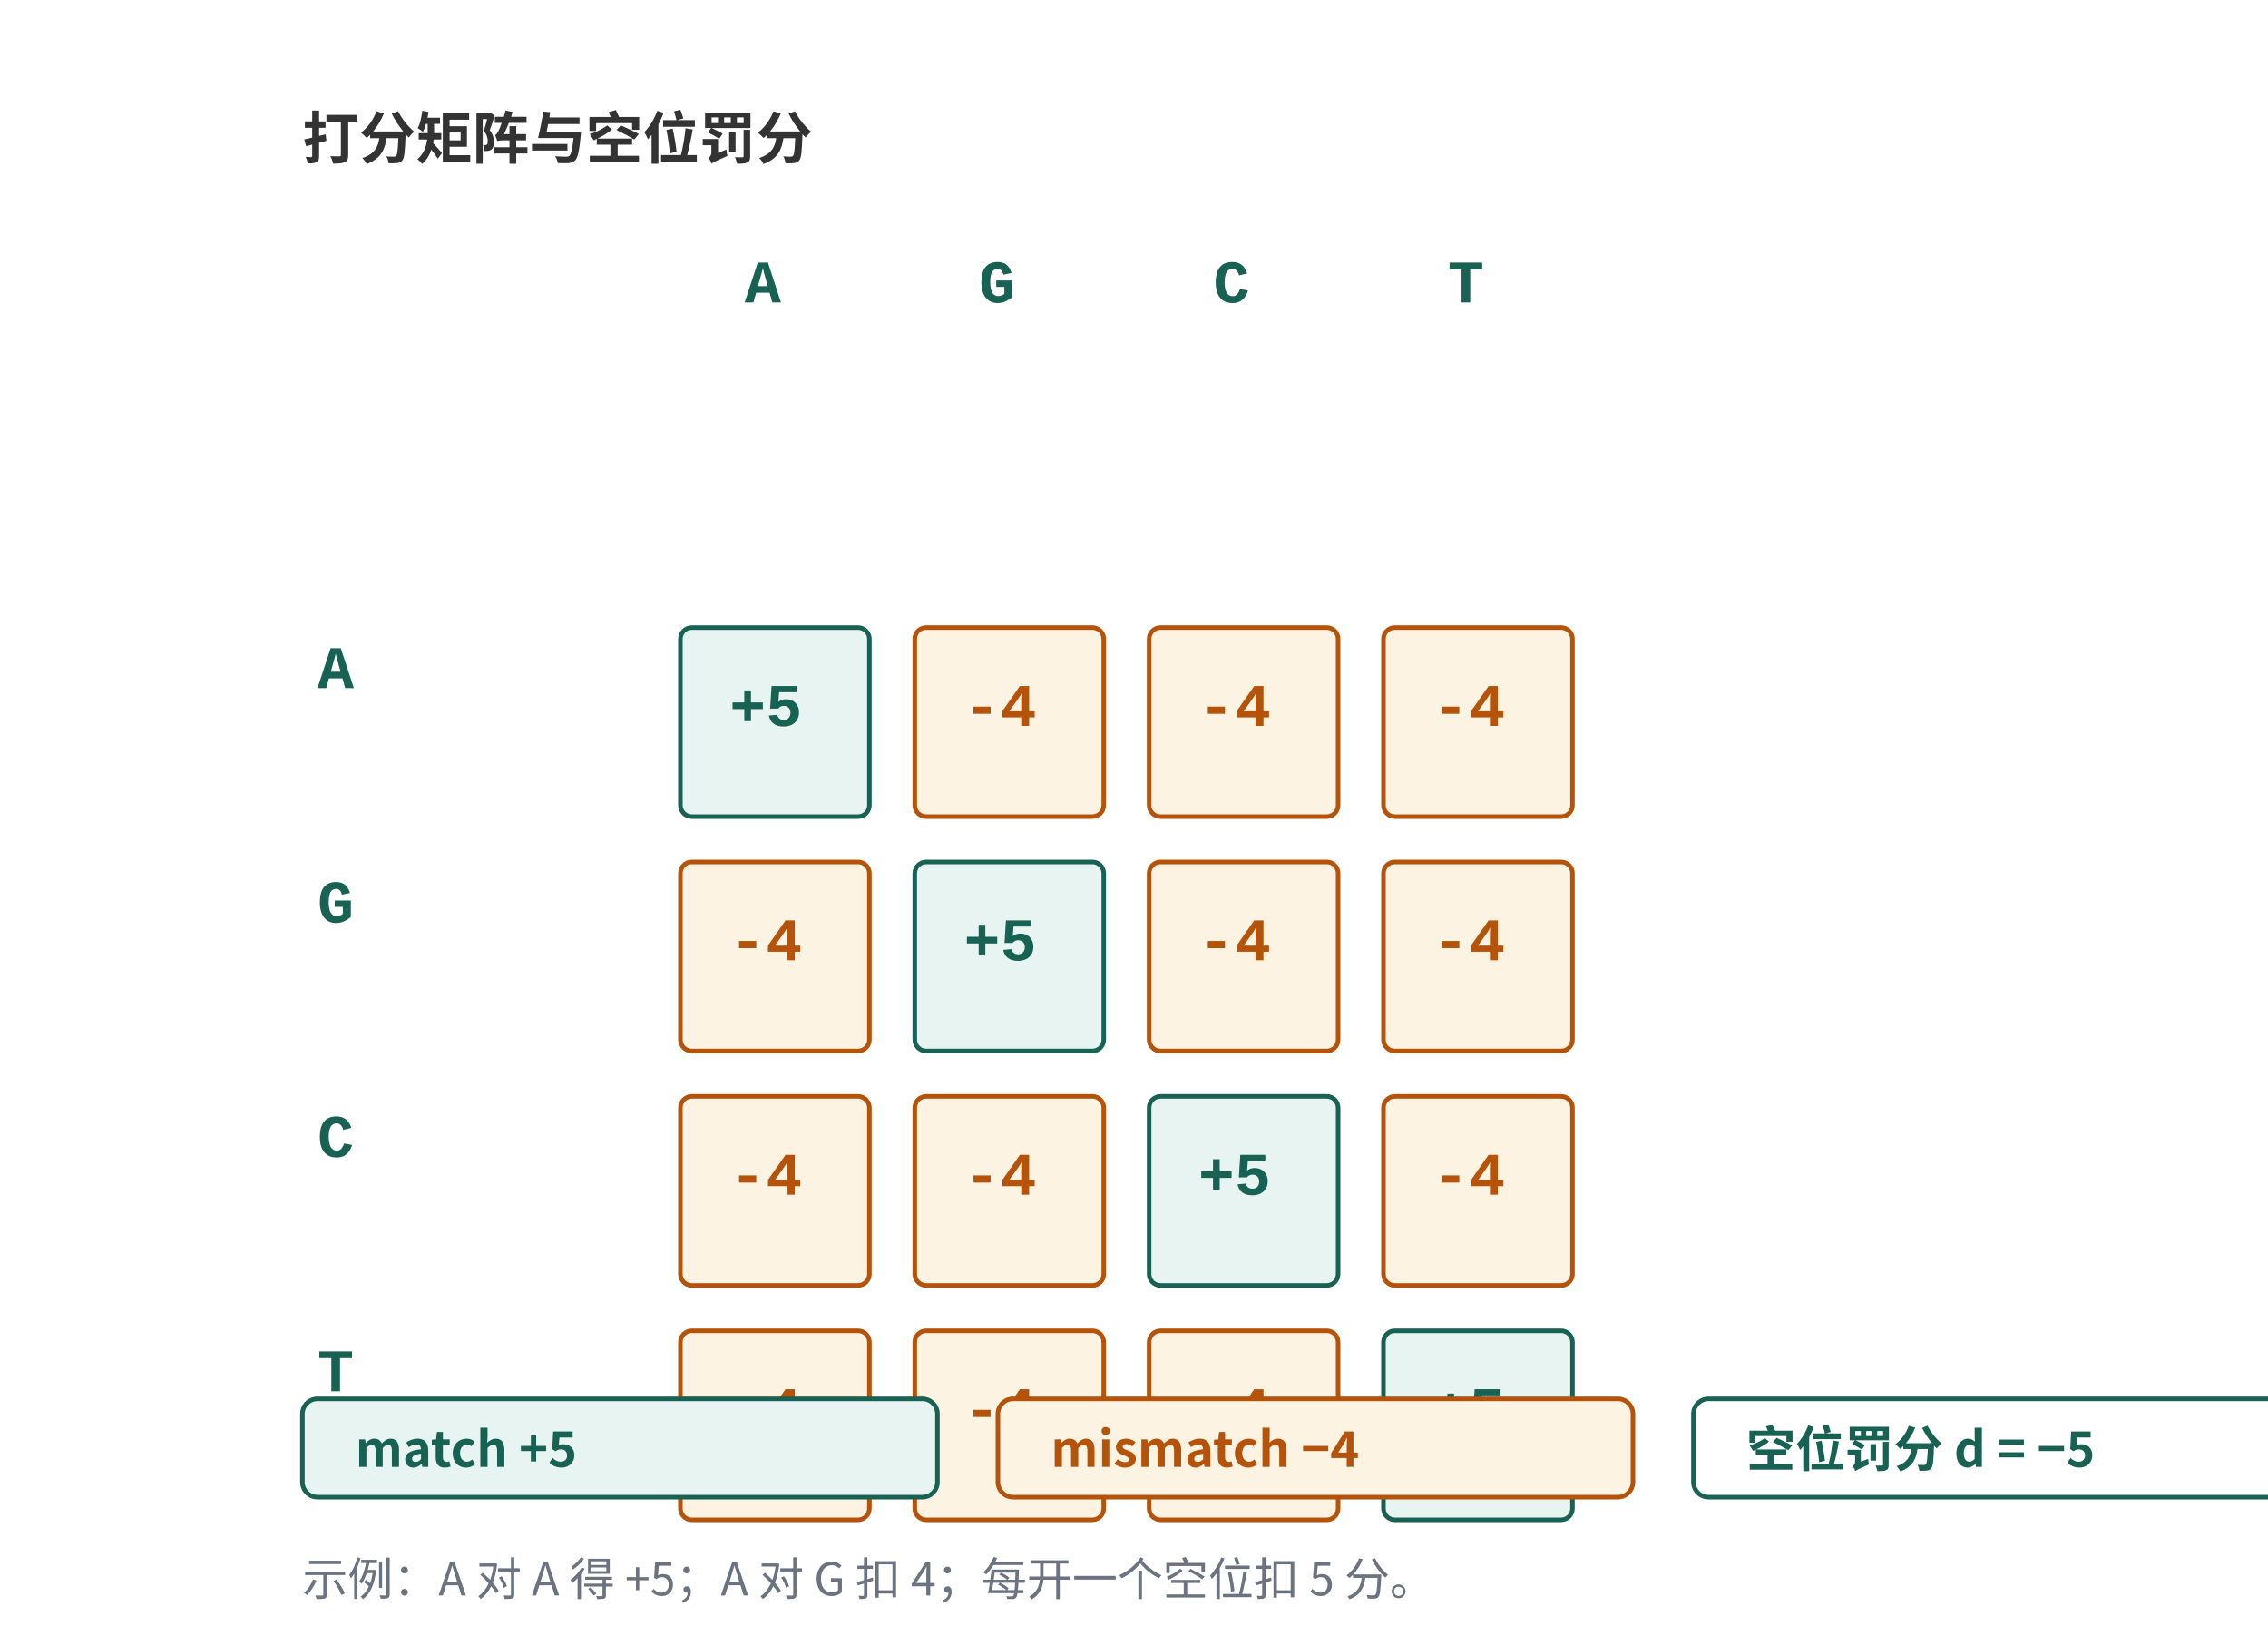
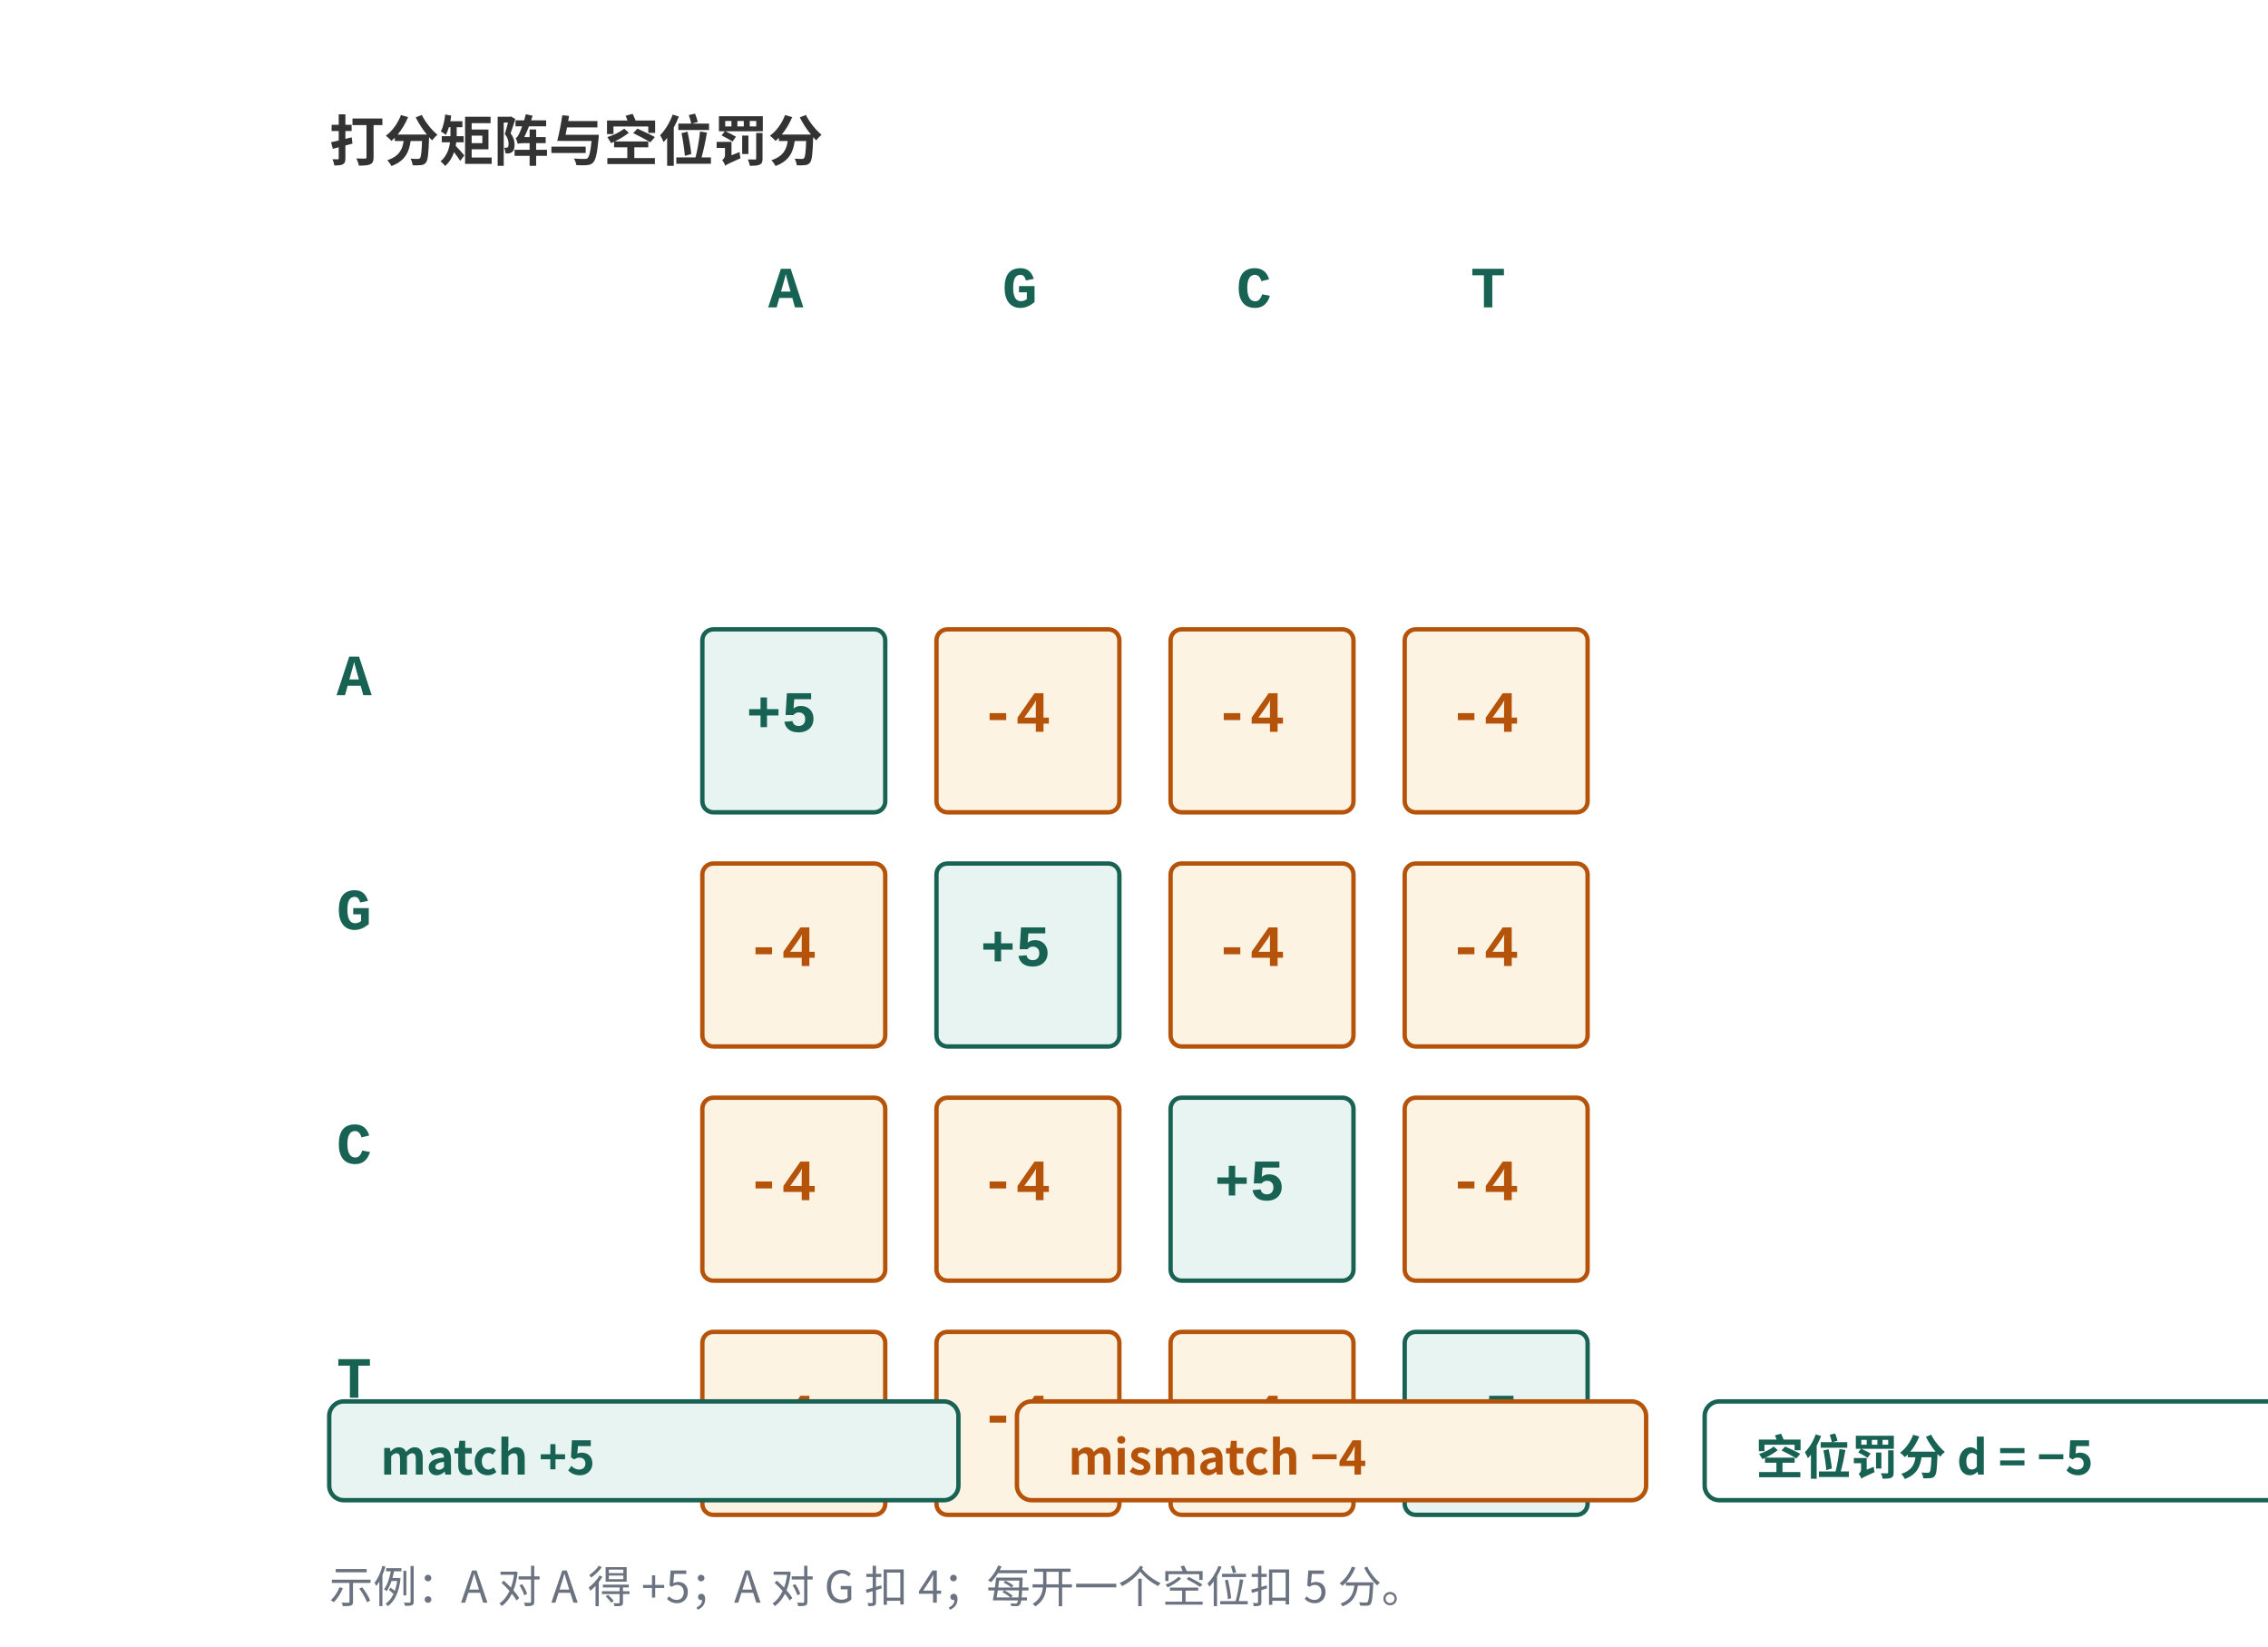
- <svg xmlns="http://www.w3.org/2000/svg" viewBox="0 0 600 430" role="img" aria-labelledby="t d">
-   <text x="80" y="42" font-family="'PingFang SC', 'Hiragino Sans GB', 'Microsoft YaHei', 'Noto Sans CJK SC', sans-serif" font-size="15" fill="#333333" font-weight="bold" text-anchor="start">打分矩阵与空位罚分</text>
-   <text x="197" y="80" font-family="ui-monospace, 'SFMono-Regular', Menlo, Consolas, 'Liberation Mono', monospace" font-size="16" fill="#186254" font-weight="bold" text-anchor="start">A</text>
-   <text x="259" y="80" font-family="ui-monospace, 'SFMono-Regular', Menlo, Consolas, 'Liberation Mono', monospace" font-size="16" fill="#186254" font-weight="bold" text-anchor="start">G</text>
-   <text x="321" y="80" font-family="ui-monospace, 'SFMono-Regular', Menlo, Consolas, 'Liberation Mono', monospace" font-size="16" fill="#186254" font-weight="bold" text-anchor="start">C</text>
-   <text x="383" y="80" font-family="ui-monospace, 'SFMono-Regular', Menlo, Consolas, 'Liberation Mono', monospace" font-size="16" fill="#186254" font-weight="bold" text-anchor="start">T</text>
-   <text x="84" y="182" font-family="ui-monospace, 'SFMono-Regular', Menlo, Consolas, 'Liberation Mono', monospace" font-size="16" fill="#186254" font-weight="bold" text-anchor="start">A</text>
-   <text x="84" y="244" font-family="ui-monospace, 'SFMono-Regular', Menlo, Consolas, 'Liberation Mono', monospace" font-size="16" fill="#186254" font-weight="bold" text-anchor="start">G</text>
-   <text x="84" y="306" font-family="ui-monospace, 'SFMono-Regular', Menlo, Consolas, 'Liberation Mono', monospace" font-size="16" fill="#186254" font-weight="bold" text-anchor="start">C</text>
-   <text x="84" y="368" font-family="ui-monospace, 'SFMono-Regular', Menlo, Consolas, 'Liberation Mono', monospace" font-size="16" fill="#186254" font-weight="bold" text-anchor="start">T</text>
-   <rect x="180" y="166" width="50" height="50" rx="3" fill="#e8f4f1" stroke="#186254" stroke-width="1.2" />
-   <text x="193" y="192" font-family="ui-monospace, 'SFMono-Regular', Menlo, Consolas, 'Liberation Mono', monospace" font-size="16" fill="#186254" font-weight="bold" text-anchor="start">+5</text>
-   <rect x="242" y="166" width="50" height="50" rx="3" fill="#fdf3e3" stroke="#b45309" stroke-width="1.2" />
-   <text x="255" y="192" font-family="ui-monospace, 'SFMono-Regular', Menlo, Consolas, 'Liberation Mono', monospace" font-size="16" fill="#b45309" font-weight="bold" text-anchor="start">-4</text>
-   <rect x="304" y="166" width="50" height="50" rx="3" fill="#fdf3e3" stroke="#b45309" stroke-width="1.2" />
-   <text x="317" y="192" font-family="ui-monospace, 'SFMono-Regular', Menlo, Consolas, 'Liberation Mono', monospace" font-size="16" fill="#b45309" font-weight="bold" text-anchor="start">-4</text>
-   <rect x="366" y="166" width="50" height="50" rx="3" fill="#fdf3e3" stroke="#b45309" stroke-width="1.2" />
-   <text x="379" y="192" font-family="ui-monospace, 'SFMono-Regular', Menlo, Consolas, 'Liberation Mono', monospace" font-size="16" fill="#b45309" font-weight="bold" text-anchor="start">-4</text>
-   <rect x="180" y="228" width="50" height="50" rx="3" fill="#fdf3e3" stroke="#b45309" stroke-width="1.2" />
-   <text x="193" y="254" font-family="ui-monospace, 'SFMono-Regular', Menlo, Consolas, 'Liberation Mono', monospace" font-size="16" fill="#b45309" font-weight="bold" text-anchor="start">-4</text>
-   <rect x="242" y="228" width="50" height="50" rx="3" fill="#e8f4f1" stroke="#186254" stroke-width="1.2" />
-   <text x="255" y="254" font-family="ui-monospace, 'SFMono-Regular', Menlo, Consolas, 'Liberation Mono', monospace" font-size="16" fill="#186254" font-weight="bold" text-anchor="start">+5</text>
-   <rect x="304" y="228" width="50" height="50" rx="3" fill="#fdf3e3" stroke="#b45309" stroke-width="1.2" />
-   <text x="317" y="254" font-family="ui-monospace, 'SFMono-Regular', Menlo, Consolas, 'Liberation Mono', monospace" font-size="16" fill="#b45309" font-weight="bold" text-anchor="start">-4</text>
-   <rect x="366" y="228" width="50" height="50" rx="3" fill="#fdf3e3" stroke="#b45309" stroke-width="1.2" />
-   <text x="379" y="254" font-family="ui-monospace, 'SFMono-Regular', Menlo, Consolas, 'Liberation Mono', monospace" font-size="16" fill="#b45309" font-weight="bold" text-anchor="start">-4</text>
-   <rect x="180" y="290" width="50" height="50" rx="3" fill="#fdf3e3" stroke="#b45309" stroke-width="1.2" />
-   <text x="193" y="316" font-family="ui-monospace, 'SFMono-Regular', Menlo, Consolas, 'Liberation Mono', monospace" font-size="16" fill="#b45309" font-weight="bold" text-anchor="start">-4</text>
-   <rect x="242" y="290" width="50" height="50" rx="3" fill="#fdf3e3" stroke="#b45309" stroke-width="1.2" />
-   <text x="255" y="316" font-family="ui-monospace, 'SFMono-Regular', Menlo, Consolas, 'Liberation Mono', monospace" font-size="16" fill="#b45309" font-weight="bold" text-anchor="start">-4</text>
-   <rect x="304" y="290" width="50" height="50" rx="3" fill="#e8f4f1" stroke="#186254" stroke-width="1.2" />
-   <text x="317" y="316" font-family="ui-monospace, 'SFMono-Regular', Menlo, Consolas, 'Liberation Mono', monospace" font-size="16" fill="#186254" font-weight="bold" text-anchor="start">+5</text>
-   <rect x="366" y="290" width="50" height="50" rx="3" fill="#fdf3e3" stroke="#b45309" stroke-width="1.2" />
-   <text x="379" y="316" font-family="ui-monospace, 'SFMono-Regular', Menlo, Consolas, 'Liberation Mono', monospace" font-size="16" fill="#b45309" font-weight="bold" text-anchor="start">-4</text>
-   <rect x="180" y="352" width="50" height="50" rx="3" fill="#fdf3e3" stroke="#b45309" stroke-width="1.2" />
-   <text x="193" y="378" font-family="ui-monospace, 'SFMono-Regular', Menlo, Consolas, 'Liberation Mono', monospace" font-size="16" fill="#b45309" font-weight="bold" text-anchor="start">-4</text>
-   <rect x="242" y="352" width="50" height="50" rx="3" fill="#fdf3e3" stroke="#b45309" stroke-width="1.2" />
-   <text x="255" y="378" font-family="ui-monospace, 'SFMono-Regular', Menlo, Consolas, 'Liberation Mono', monospace" font-size="16" fill="#b45309" font-weight="bold" text-anchor="start">-4</text>
-   <rect x="304" y="352" width="50" height="50" rx="3" fill="#fdf3e3" stroke="#b45309" stroke-width="1.2" />
-   <text x="317" y="378" font-family="ui-monospace, 'SFMono-Regular', Menlo, Consolas, 'Liberation Mono', monospace" font-size="16" fill="#b45309" font-weight="bold" text-anchor="start">-4</text>
-   <rect x="366" y="352" width="50" height="50" rx="3" fill="#e8f4f1" stroke="#186254" stroke-width="1.2" />
-   <text x="379" y="378" font-family="ui-monospace, 'SFMono-Regular', Menlo, Consolas, 'Liberation Mono', monospace" font-size="16" fill="#186254" font-weight="bold" text-anchor="start">+5</text>
-   <rect x="80" y="370" width="168" height="26" rx="4" fill="#e8f4f1" stroke="#186254" stroke-width="1.2" />
-   <text x="94" y="388" font-family="'PingFang SC', 'Hiragino Sans GB', 'Microsoft YaHei', 'Noto Sans CJK SC', sans-serif" font-size="13" fill="#186254" font-weight="bold" text-anchor="start">match +5</text>
-   <rect x="264" y="370" width="168" height="26" rx="4" fill="#fdf3e3" stroke="#b45309" stroke-width="1.2" />
-   <text x="278" y="388" font-family="'PingFang SC', 'Hiragino Sans GB', 'Microsoft YaHei', 'Noto Sans CJK SC', sans-serif" font-size="13" fill="#b45309" font-weight="bold" text-anchor="start">mismatch −4</text>
-   <rect x="448" y="370" width="168" height="26" rx="4" fill="none" stroke="#186254" stroke-width="1.2" />
-   <text x="462" y="388" font-family="'PingFang SC', 'Hiragino Sans GB', 'Microsoft YaHei', 'Noto Sans CJK SC', sans-serif" font-size="13" fill="#186254" font-weight="bold" text-anchor="start">空位罚分 d = −5</text>
-   <text x="80" y="422" font-family="'PingFang SC', 'Hiragino Sans GB', 'Microsoft YaHei', 'Noto Sans CJK SC', sans-serif" font-size="12" fill="#6b7280" font-weight="normal" text-anchor="start">示例：A 对 A 得 +5；A 对 G 扣 4；每开一个空位扣 5 分。</text>
+ <svg xmlns="http://www.w3.org/2000/svg" viewBox="0 0 620 450" role="img" aria-labelledby="t d">
+   <text x="90" y="44" font-family="'PingFang SC', 'Hiragino Sans GB', 'Microsoft YaHei', 'Noto Sans CJK SC', sans-serif" font-size="15" fill="#333333" font-weight="bold" text-anchor="start">打分矩阵与空位罚分</text>
+   <text x="210" y="84" font-family="ui-monospace, 'SFMono-Regular', Menlo, Consolas, 'Liberation Mono', monospace" font-size="16" fill="#186254" font-weight="bold" text-anchor="start">A</text>
+   <text x="274" y="84" font-family="ui-monospace, 'SFMono-Regular', Menlo, Consolas, 'Liberation Mono', monospace" font-size="16" fill="#186254" font-weight="bold" text-anchor="start">G</text>
+   <text x="338" y="84" font-family="ui-monospace, 'SFMono-Regular', Menlo, Consolas, 'Liberation Mono', monospace" font-size="16" fill="#186254" font-weight="bold" text-anchor="start">C</text>
+   <text x="402" y="84" font-family="ui-monospace, 'SFMono-Regular', Menlo, Consolas, 'Liberation Mono', monospace" font-size="16" fill="#186254" font-weight="bold" text-anchor="start">T</text>
+   <text x="92" y="190" font-family="ui-monospace, 'SFMono-Regular', Menlo, Consolas, 'Liberation Mono', monospace" font-size="16" fill="#186254" font-weight="bold" text-anchor="start">A</text>
+   <text x="92" y="254" font-family="ui-monospace, 'SFMono-Regular', Menlo, Consolas, 'Liberation Mono', monospace" font-size="16" fill="#186254" font-weight="bold" text-anchor="start">G</text>
+   <text x="92" y="318" font-family="ui-monospace, 'SFMono-Regular', Menlo, Consolas, 'Liberation Mono', monospace" font-size="16" fill="#186254" font-weight="bold" text-anchor="start">C</text>
+   <text x="92" y="382" font-family="ui-monospace, 'SFMono-Regular', Menlo, Consolas, 'Liberation Mono', monospace" font-size="16" fill="#186254" font-weight="bold" text-anchor="start">T</text>
+   <rect x="192" y="172" width="50" height="50" rx="3" fill="#e8f4f1" stroke="#186254" stroke-width="1.2" />
+   <text x="204" y="200" font-family="ui-monospace, 'SFMono-Regular', Menlo, Consolas, 'Liberation Mono', monospace" font-size="16" fill="#186254" font-weight="bold" text-anchor="start">+5</text>
+   <rect x="256" y="172" width="50" height="50" rx="3" fill="#fdf3e3" stroke="#b45309" stroke-width="1.2" />
+   <text x="268" y="200" font-family="ui-monospace, 'SFMono-Regular', Menlo, Consolas, 'Liberation Mono', monospace" font-size="16" fill="#b45309" font-weight="bold" text-anchor="start">-4</text>
+   <rect x="320" y="172" width="50" height="50" rx="3" fill="#fdf3e3" stroke="#b45309" stroke-width="1.2" />
+   <text x="332" y="200" font-family="ui-monospace, 'SFMono-Regular', Menlo, Consolas, 'Liberation Mono', monospace" font-size="16" fill="#b45309" font-weight="bold" text-anchor="start">-4</text>
+   <rect x="384" y="172" width="50" height="50" rx="3" fill="#fdf3e3" stroke="#b45309" stroke-width="1.2" />
+   <text x="396" y="200" font-family="ui-monospace, 'SFMono-Regular', Menlo, Consolas, 'Liberation Mono', monospace" font-size="16" fill="#b45309" font-weight="bold" text-anchor="start">-4</text>
+   <rect x="192" y="236" width="50" height="50" rx="3" fill="#fdf3e3" stroke="#b45309" stroke-width="1.2" />
+   <text x="204" y="264" font-family="ui-monospace, 'SFMono-Regular', Menlo, Consolas, 'Liberation Mono', monospace" font-size="16" fill="#b45309" font-weight="bold" text-anchor="start">-4</text>
+   <rect x="256" y="236" width="50" height="50" rx="3" fill="#e8f4f1" stroke="#186254" stroke-width="1.2" />
+   <text x="268" y="264" font-family="ui-monospace, 'SFMono-Regular', Menlo, Consolas, 'Liberation Mono', monospace" font-size="16" fill="#186254" font-weight="bold" text-anchor="start">+5</text>
+   <rect x="320" y="236" width="50" height="50" rx="3" fill="#fdf3e3" stroke="#b45309" stroke-width="1.2" />
+   <text x="332" y="264" font-family="ui-monospace, 'SFMono-Regular', Menlo, Consolas, 'Liberation Mono', monospace" font-size="16" fill="#b45309" font-weight="bold" text-anchor="start">-4</text>
+   <rect x="384" y="236" width="50" height="50" rx="3" fill="#fdf3e3" stroke="#b45309" stroke-width="1.2" />
+   <text x="396" y="264" font-family="ui-monospace, 'SFMono-Regular', Menlo, Consolas, 'Liberation Mono', monospace" font-size="16" fill="#b45309" font-weight="bold" text-anchor="start">-4</text>
+   <rect x="192" y="300" width="50" height="50" rx="3" fill="#fdf3e3" stroke="#b45309" stroke-width="1.2" />
+   <text x="204" y="328" font-family="ui-monospace, 'SFMono-Regular', Menlo, Consolas, 'Liberation Mono', monospace" font-size="16" fill="#b45309" font-weight="bold" text-anchor="start">-4</text>
+   <rect x="256" y="300" width="50" height="50" rx="3" fill="#fdf3e3" stroke="#b45309" stroke-width="1.2" />
+   <text x="268" y="328" font-family="ui-monospace, 'SFMono-Regular', Menlo, Consolas, 'Liberation Mono', monospace" font-size="16" fill="#b45309" font-weight="bold" text-anchor="start">-4</text>
+   <rect x="320" y="300" width="50" height="50" rx="3" fill="#e8f4f1" stroke="#186254" stroke-width="1.2" />
+   <text x="332" y="328" font-family="ui-monospace, 'SFMono-Regular', Menlo, Consolas, 'Liberation Mono', monospace" font-size="16" fill="#186254" font-weight="bold" text-anchor="start">+5</text>
+   <rect x="384" y="300" width="50" height="50" rx="3" fill="#fdf3e3" stroke="#b45309" stroke-width="1.2" />
+   <text x="396" y="328" font-family="ui-monospace, 'SFMono-Regular', Menlo, Consolas, 'Liberation Mono', monospace" font-size="16" fill="#b45309" font-weight="bold" text-anchor="start">-4</text>
+   <rect x="192" y="364" width="50" height="50" rx="3" fill="#fdf3e3" stroke="#b45309" stroke-width="1.2" />
+   <text x="204" y="392" font-family="ui-monospace, 'SFMono-Regular', Menlo, Consolas, 'Liberation Mono', monospace" font-size="16" fill="#b45309" font-weight="bold" text-anchor="start">-4</text>
+   <rect x="256" y="364" width="50" height="50" rx="3" fill="#fdf3e3" stroke="#b45309" stroke-width="1.2" />
+   <text x="268" y="392" font-family="ui-monospace, 'SFMono-Regular', Menlo, Consolas, 'Liberation Mono', monospace" font-size="16" fill="#b45309" font-weight="bold" text-anchor="start">-4</text>
+   <rect x="320" y="364" width="50" height="50" rx="3" fill="#fdf3e3" stroke="#b45309" stroke-width="1.2" />
+   <text x="332" y="392" font-family="ui-monospace, 'SFMono-Regular', Menlo, Consolas, 'Liberation Mono', monospace" font-size="16" fill="#b45309" font-weight="bold" text-anchor="start">-4</text>
+   <rect x="384" y="364" width="50" height="50" rx="3" fill="#e8f4f1" stroke="#186254" stroke-width="1.2" />
+   <text x="396" y="392" font-family="ui-monospace, 'SFMono-Regular', Menlo, Consolas, 'Liberation Mono', monospace" font-size="16" fill="#186254" font-weight="bold" text-anchor="start">+5</text>
+   <rect x="90" y="383" width="172" height="27" rx="4" fill="#e8f4f1" stroke="#186254" stroke-width="1.2" />
+   <text x="104" y="403" font-family="'PingFang SC', 'Hiragino Sans GB', 'Microsoft YaHei', 'Noto Sans CJK SC', sans-serif" font-size="13" fill="#186254" font-weight="bold" text-anchor="start">match +5</text>
+   <rect x="278" y="383" width="172" height="27" rx="4" fill="#fdf3e3" stroke="#b45309" stroke-width="1.2" />
+   <text x="292" y="403" font-family="'PingFang SC', 'Hiragino Sans GB', 'Microsoft YaHei', 'Noto Sans CJK SC', sans-serif" font-size="13" fill="#b45309" font-weight="bold" text-anchor="start">mismatch −4</text>
+   <rect x="466" y="383" width="172" height="27" rx="4" fill="none" stroke="#186254" stroke-width="1.2" />
+   <text x="480" y="403" font-family="'PingFang SC', 'Hiragino Sans GB', 'Microsoft YaHei', 'Noto Sans CJK SC', sans-serif" font-size="13" fill="#186254" font-weight="bold" text-anchor="start">空位罚分 d = −5</text>
+   <text x="90" y="438" font-family="'PingFang SC', 'Hiragino Sans GB', 'Microsoft YaHei', 'Noto Sans CJK SC', sans-serif" font-size="12" fill="#6b7280" font-weight="normal" text-anchor="start">示例：A 对 A 得 +5；A 对 G 扣 4；每开一个空位扣 5 分。</text>
</svg>
